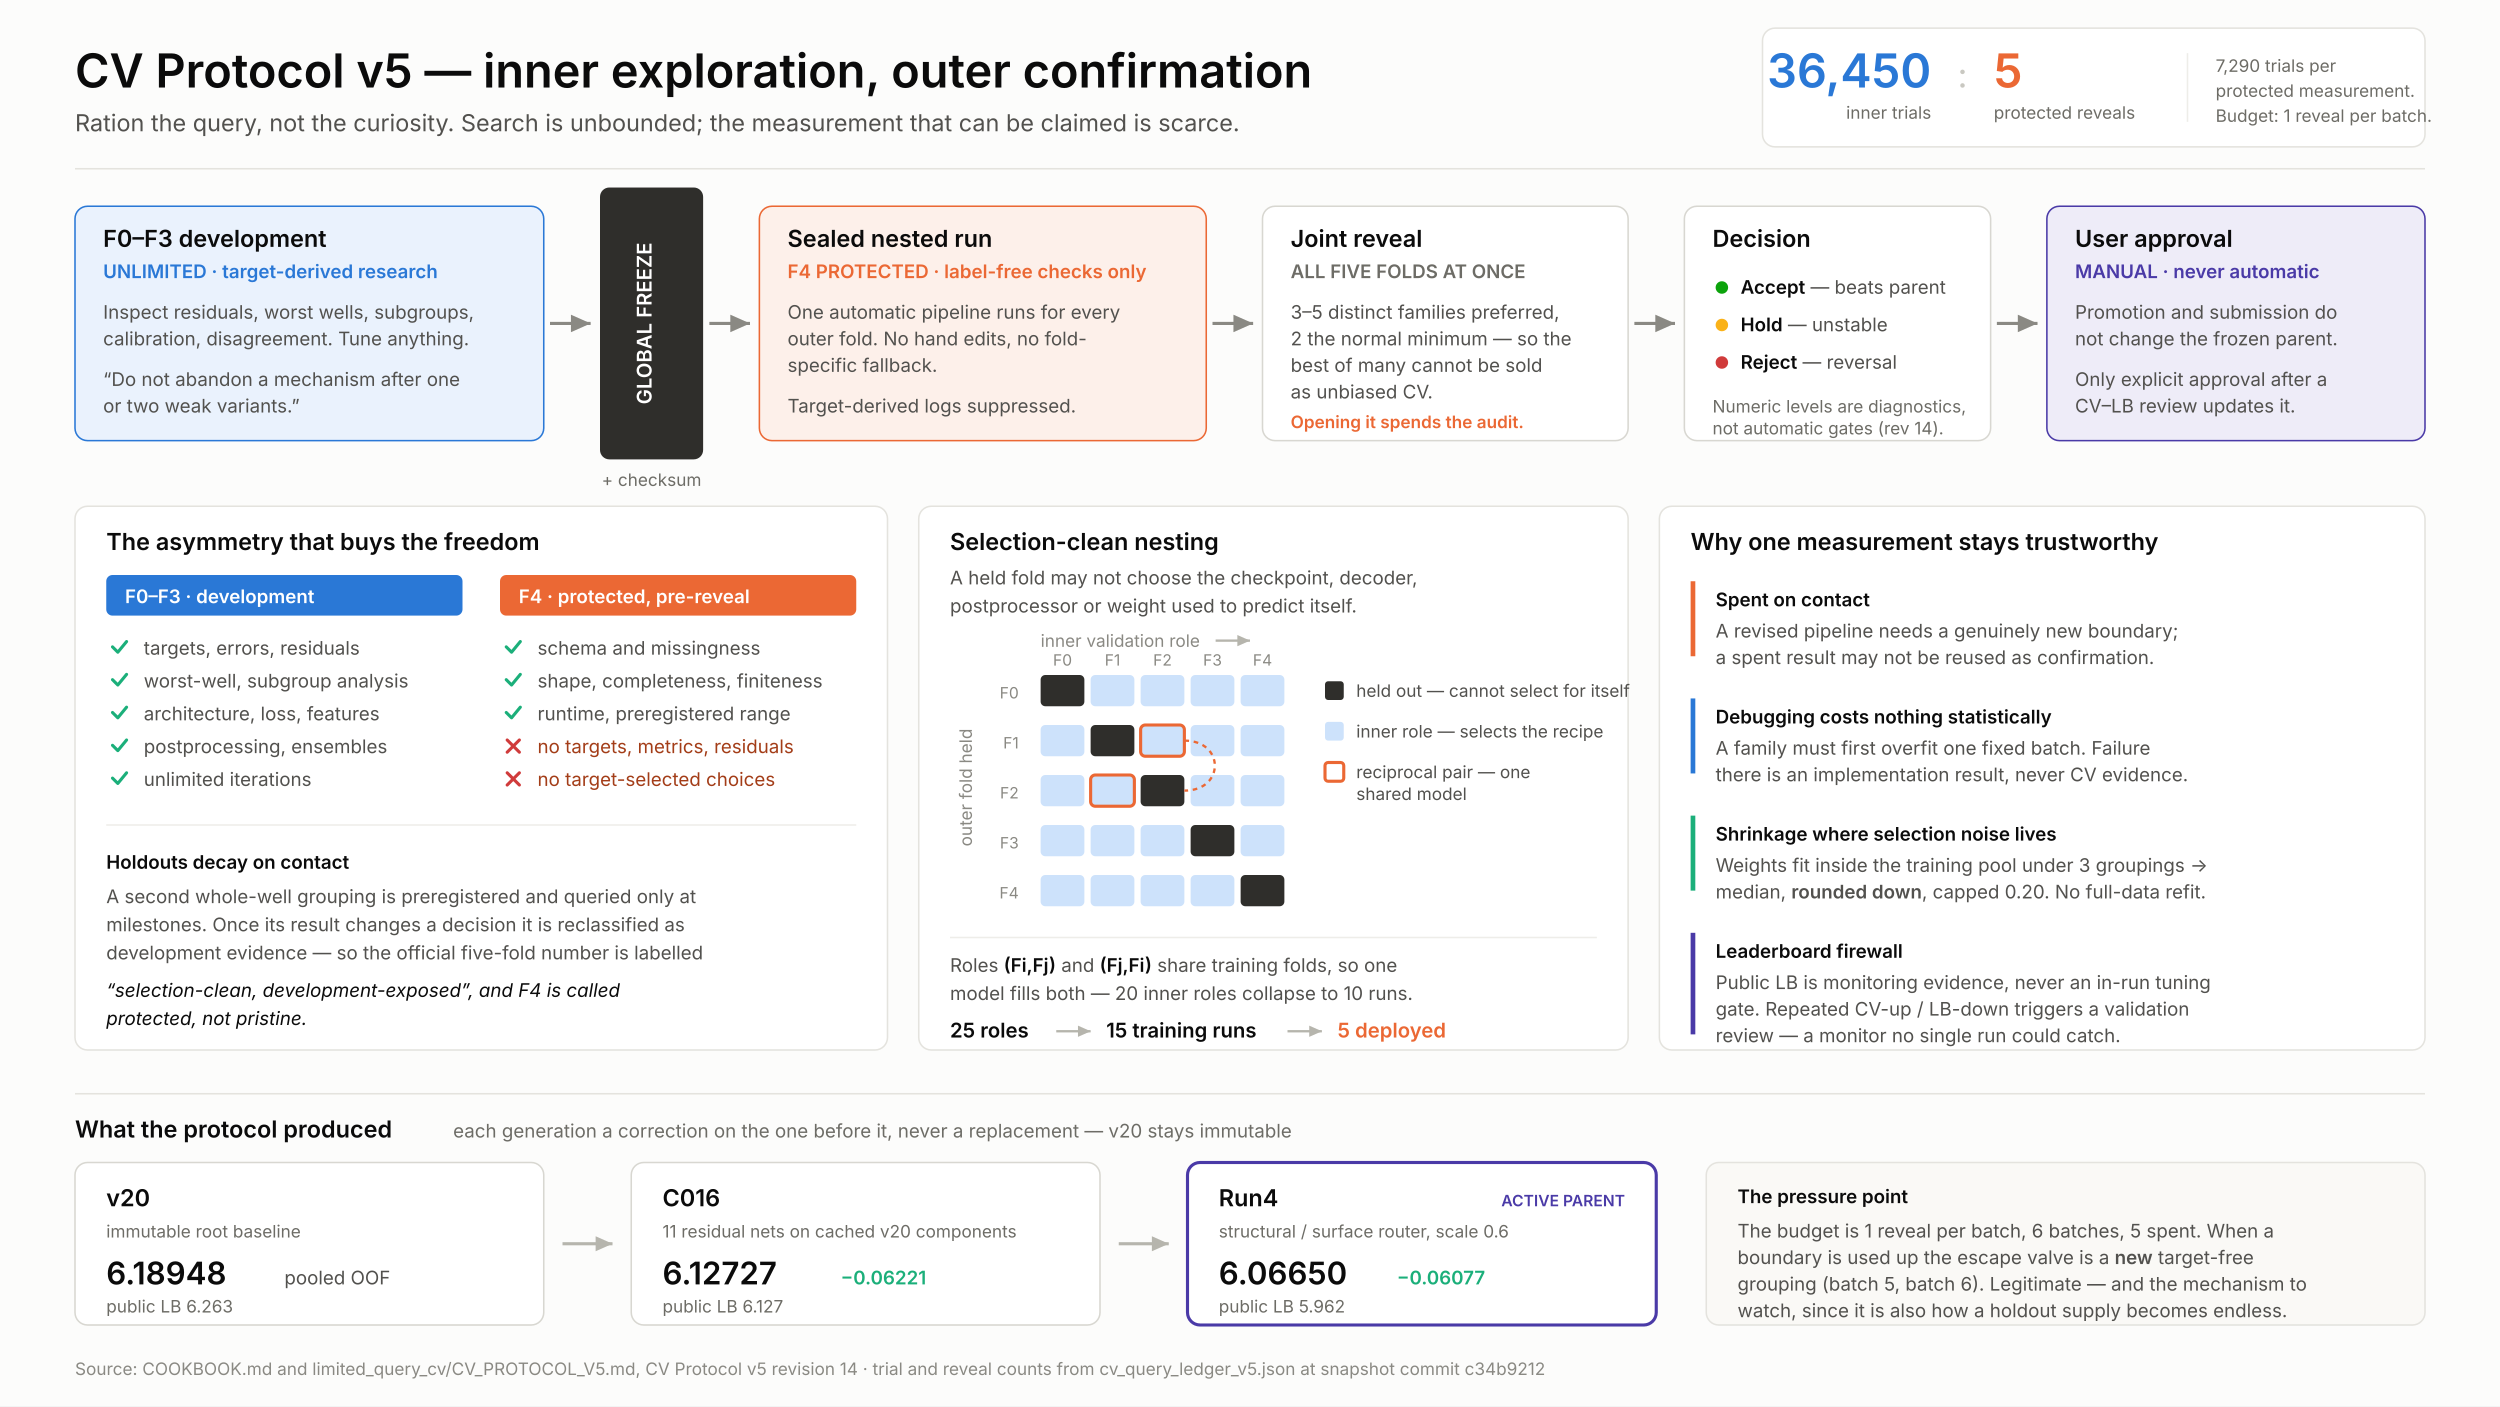
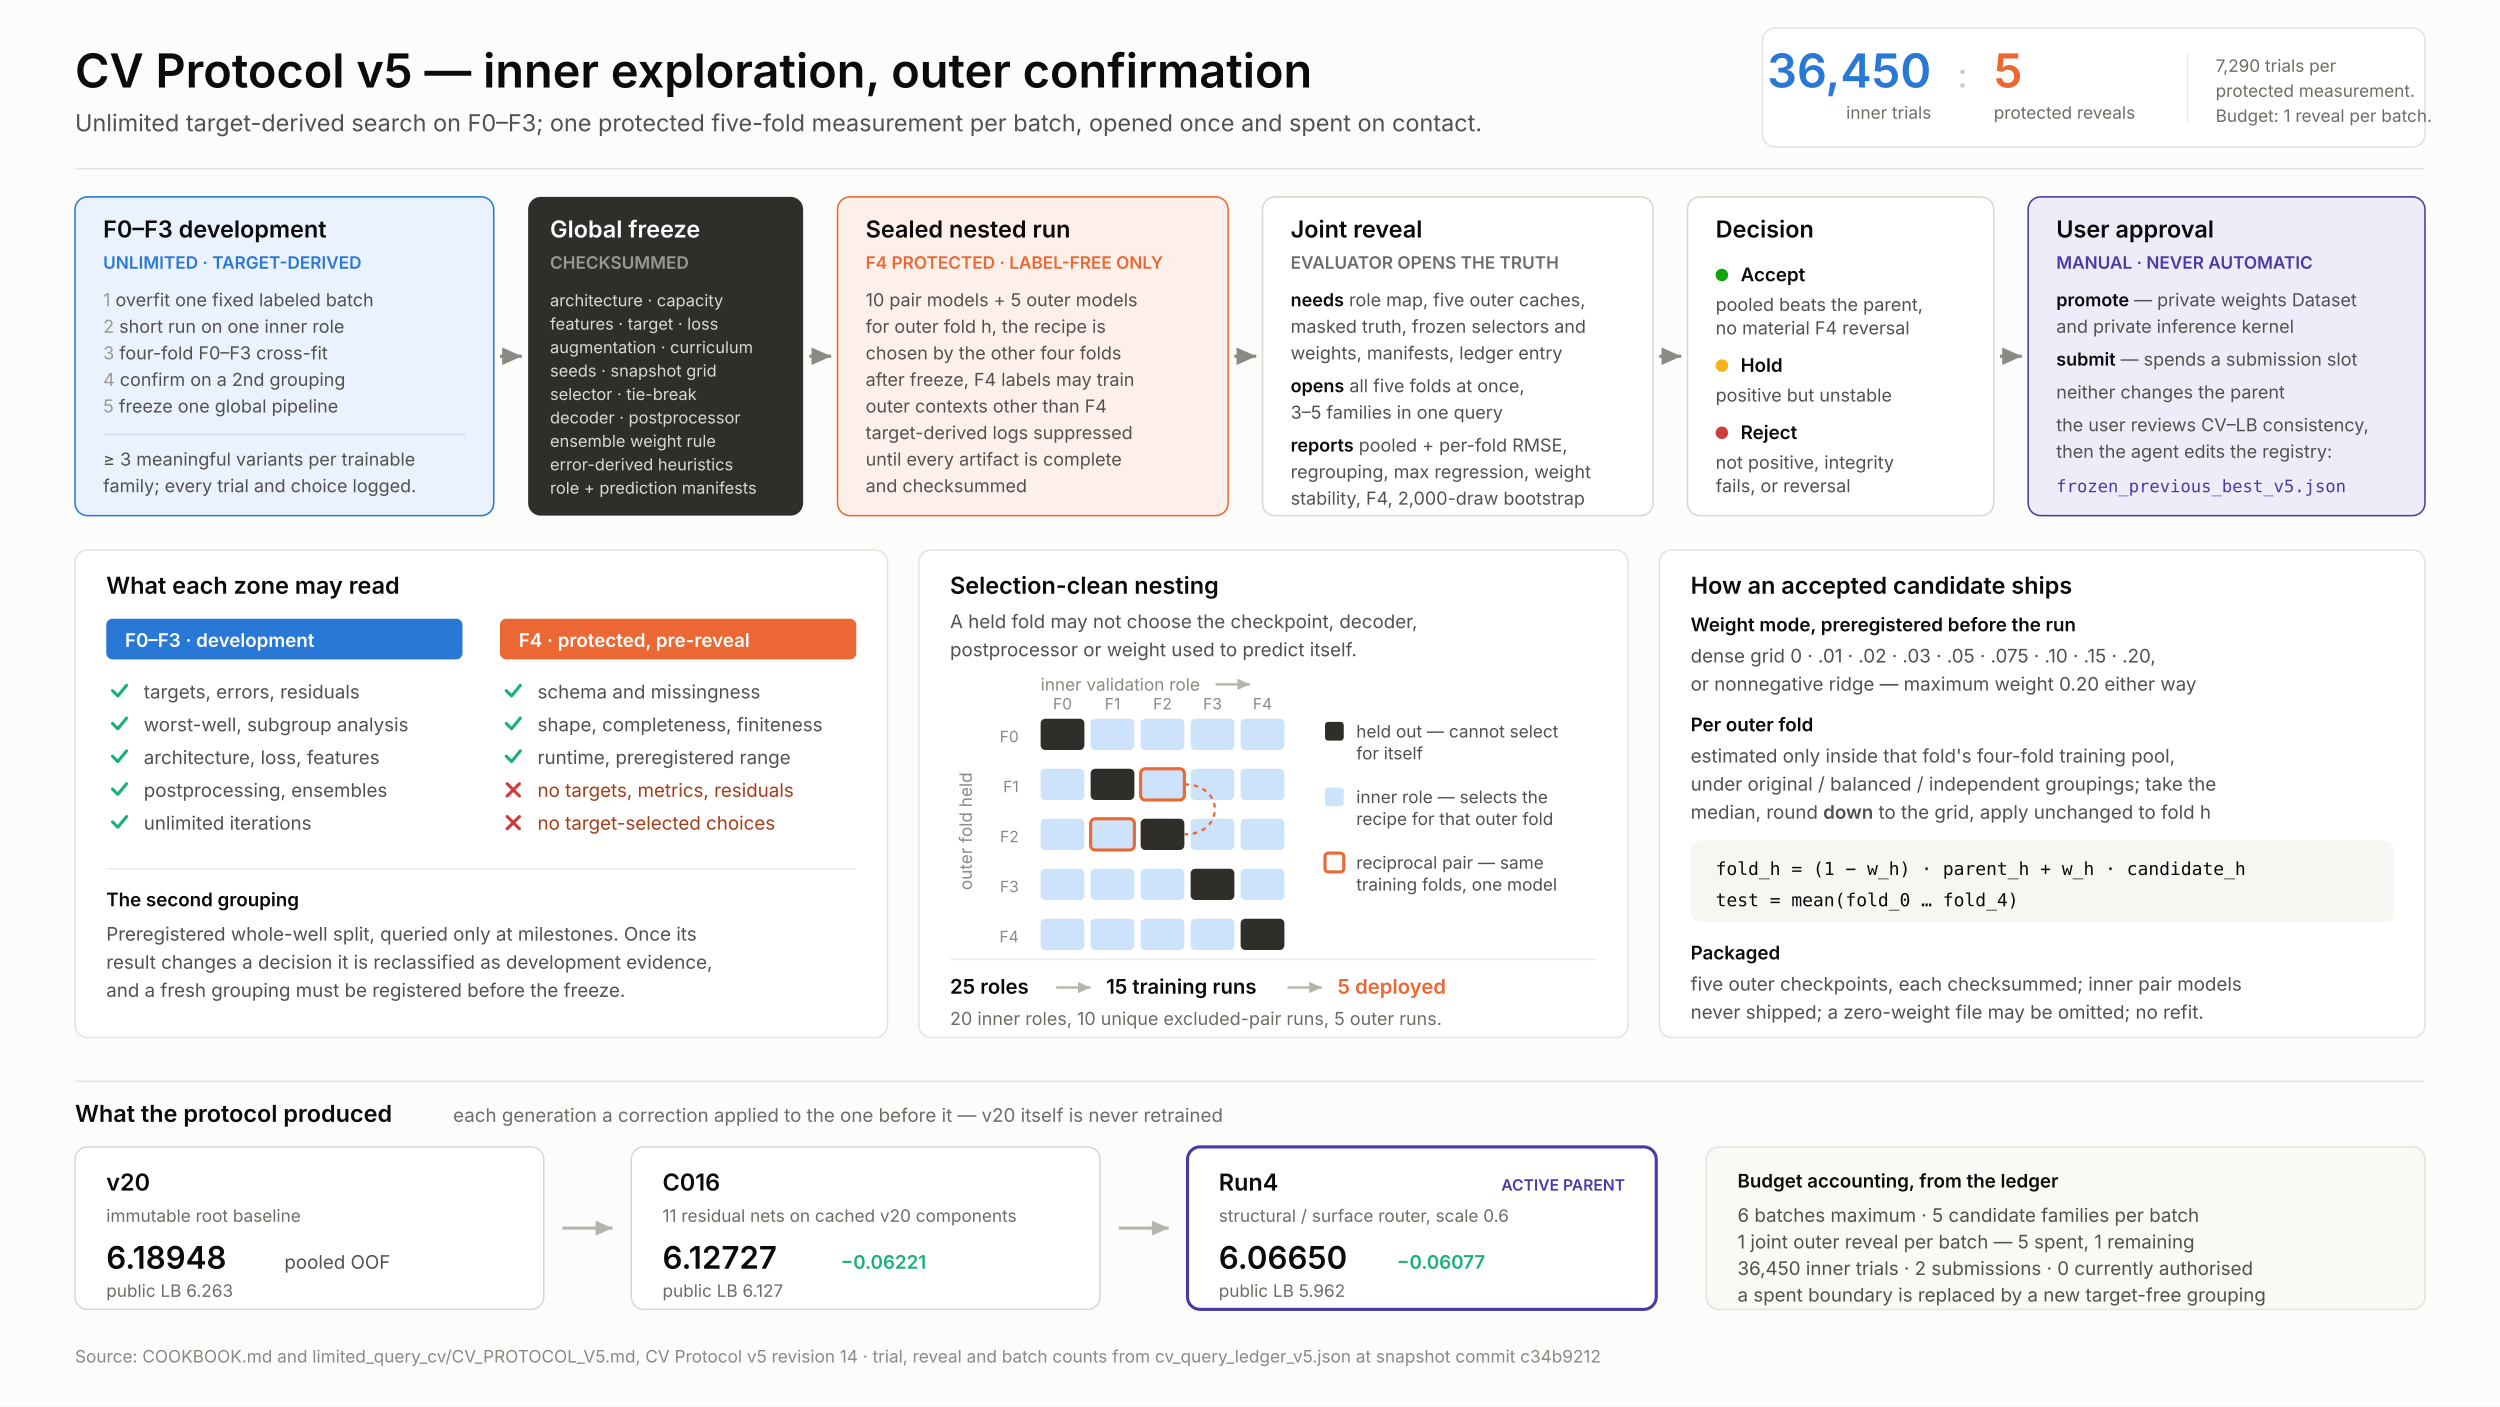
<svg xmlns="http://www.w3.org/2000/svg" viewBox="0 0 1600 900" width="1600" height="900" font-family="Inter, 'Helvetica Neue', Helvetica, Arial, sans-serif">
  <defs>
    <marker id="arrow" viewBox="0 0 10 10" refX="9" refY="5" markerWidth="7" markerHeight="7" orient="auto-start-reverse">
      <path d="M 0 1 L 9 5 L 0 9 z" fill="#8a8983" />
    </marker>
    <marker id="arrowLight" viewBox="0 0 10 10" refX="9" refY="5" markerWidth="6" markerHeight="6" orient="auto-start-reverse">
      <path d="M 0 1 L 9 5 L 0 9 z" fill="#b6b5ad" />
    </marker>
    <g id="tick">
      <path d="M 0 4 L 3.4 7.4 L 9 0.6" fill="none" stroke="#1baf7a" stroke-width="2" stroke-linecap="round" stroke-linejoin="round" />
    </g>
    <g id="cross">
      <path d="M 0.6 0.6 L 8.4 8.4 M 8.4 0.6 L 0.6 8.4" fill="none" stroke="#d03b3b" stroke-width="2" stroke-linecap="round" />
    </g>
  </defs>
  <rect width="1600" height="900" fill="#fcfcfb" />
  <text x="48" y="56" font-size="30" font-weight="600" fill="#0b0b0b">CV Protocol v5 — inner exploration, outer confirmation</text>
-   <text x="48" y="84" font-size="15" fill="#52514e">Ration the query, not the curiosity. Search is unbounded; the measurement that can be claimed is scarce.</text>
+   <text x="48" y="84" font-size="15" fill="#52514e">Unlimited target-derived search on F0–F3; one protected five-fold measurement per batch, opened once and spent on contact.</text>
  <rect x="1128" y="18" width="424" height="76" rx="8" fill="#ffffff" stroke="#e4e3de" />
  <text x="1236" y="56" font-size="30" font-weight="600" fill="#2a78d6" text-anchor="end">36,450</text>
  <text x="1236" y="76" font-size="11" fill="#6d6c66" text-anchor="end">inner trials</text>
  <text x="1256" y="56" font-size="22" fill="#c9c8c1" text-anchor="middle">:</text>
  <text x="1276" y="56" font-size="30" font-weight="600" fill="#eb6834">5</text>
  <text x="1276" y="76" font-size="11" fill="#6d6c66">protected reveals</text>
  <line x1="1400" y1="34" x2="1400" y2="78" stroke="#eeede9" />
  <text x="1418" y="46" font-size="11" fill="#6d6c66">7,290 trials per</text>
  <text x="1418" y="62" font-size="11" fill="#6d6c66">protected measurement.</text>
  <text x="1418" y="78" font-size="11" fill="#6d6c66">Budget: 1 reveal per batch.</text>
  <line x1="48" y1="108" x2="1552" y2="108" stroke="#e4e3de" />
-   <rect x="48" y="132" width="300" height="150" rx="8" fill="#eaf2fd" stroke="#2a78d6" />
-   <text x="66" y="158" font-size="15" font-weight="600" fill="#0b0b0b">F0–F3 development</text>
-   <text x="66" y="178" font-size="12" fill="#2a78d6" font-weight="600">UNLIMITED · target-derived research</text>
-   <text x="66" y="204" font-size="12" fill="#52514e">Inspect residuals, worst wells, subgroups,</text>
-   <text x="66" y="221" font-size="12" fill="#52514e">calibration, disagreement. Tune anything.</text>
-   <text x="66" y="247" font-size="12" fill="#52514e">“Do not abandon a mechanism after one</text>
-   <text x="66" y="264" font-size="12" fill="#52514e">or two weak variants.”</text>
-   <line x1="352" y1="207" x2="378" y2="207" stroke="#8a8983" stroke-width="2" marker-end="url(#arrow)" />
-   <rect x="384" y="120" width="66" height="174" rx="6" fill="#2f2e2b" />
-   <text x="417" y="207" font-size="13" font-weight="600" fill="#ffffff" text-anchor="middle" transform="rotate(-90 417 207)">GLOBAL FREEZE</text>
-   <text x="417" y="311" font-size="11" fill="#6d6c66" text-anchor="middle">+ checksum</text>
-   <line x1="454" y1="207" x2="480" y2="207" stroke="#8a8983" stroke-width="2" marker-end="url(#arrow)" />
-   <rect x="486" y="132" width="286" height="150" rx="8" fill="#fdf0ea" stroke="#eb6834" />
-   <text x="504" y="158" font-size="15" font-weight="600" fill="#0b0b0b">Sealed nested run</text>
-   <text x="504" y="178" font-size="12" fill="#eb6834" font-weight="600">F4 PROTECTED · label-free checks only</text>
-   <text x="504" y="204" font-size="12" fill="#52514e">One automatic pipeline runs for every</text>
-   <text x="504" y="221" font-size="12" fill="#52514e">outer fold. No hand edits, no fold-</text>
-   <text x="504" y="238" font-size="12" fill="#52514e">specific fallback.</text>
-   <text x="504" y="264" font-size="12" fill="#52514e">Target-derived logs suppressed.</text>
-   <line x1="776" y1="207" x2="802" y2="207" stroke="#8a8983" stroke-width="2" marker-end="url(#arrow)" />
-   <rect x="808" y="132" width="234" height="150" rx="8" fill="#ffffff" stroke="#d8d7d1" />
-   <text x="826" y="158" font-size="15" font-weight="600" fill="#0b0b0b">Joint reveal</text>
-   <text x="826" y="178" font-size="12" fill="#6d6c66" font-weight="600">ALL FIVE FOLDS AT ONCE</text>
-   <text x="826" y="204" font-size="12" fill="#52514e">3–5 distinct families preferred,</text>
-   <text x="826" y="221" font-size="12" fill="#52514e">2 the normal minimum — so the</text>
-   <text x="826" y="238" font-size="12" fill="#52514e">best of many cannot be sold</text>
-   <text x="826" y="255" font-size="12" fill="#52514e">as unbiased CV.</text>
-   <text x="826" y="274" font-size="11" fill="#eb6834" font-weight="600">Opening it spends the audit.</text>
-   <line x1="1046" y1="207" x2="1072" y2="207" stroke="#8a8983" stroke-width="2" marker-end="url(#arrow)" />
-   <rect x="1078" y="132" width="196" height="150" rx="8" fill="#ffffff" stroke="#d8d7d1" />
-   <text x="1096" y="158" font-size="15" font-weight="600" fill="#0b0b0b">Decision</text>
-   <circle cx="1102" cy="184" r="4" fill="#0ca30c" />
-   <text x="1114" y="188" font-size="12" fill="#52514e">
-     <tspan font-weight="600" fill="#0b0b0b">Accept</tspan> — beats parent</text>
-   <circle cx="1102" cy="208" r="4" fill="#fab219" />
-   <text x="1114" y="212" font-size="12" fill="#52514e">
-     <tspan font-weight="600" fill="#0b0b0b">Hold</tspan> — unstable</text>
-   <circle cx="1102" cy="232" r="4" fill="#d03b3b" />
-   <text x="1114" y="236" font-size="12" fill="#52514e">
-     <tspan font-weight="600" fill="#0b0b0b">Reject</tspan> — reversal</text>
-   <text x="1096" y="264" font-size="11" fill="#6d6c66">Numeric levels are diagnostics,</text>
-   <text x="1096" y="278" font-size="11" fill="#6d6c66">not automatic gates (rev 14).</text>
-   <line x1="1278" y1="207" x2="1304" y2="207" stroke="#8a8983" stroke-width="2" marker-end="url(#arrow)" />
-   <rect x="1310" y="132" width="242" height="150" rx="8" fill="#eeecf8" stroke="#4a3aa7" />
-   <text x="1328" y="158" font-size="15" font-weight="600" fill="#0b0b0b">User approval</text>
-   <text x="1328" y="178" font-size="12" fill="#4a3aa7" font-weight="600">MANUAL · never automatic</text>
-   <text x="1328" y="204" font-size="12" fill="#52514e">Promotion and submission do</text>
-   <text x="1328" y="221" font-size="12" fill="#52514e">not change the frozen parent.</text>
-   <text x="1328" y="247" font-size="12" fill="#52514e">Only explicit approval after a</text>
-   <text x="1328" y="264" font-size="12" fill="#52514e">CV–LB review updates it.</text>
-   <rect x="48" y="324" width="520" height="348" rx="8" fill="#ffffff" stroke="#e4e3de" />
-   <text x="68" y="352" font-size="15" font-weight="600" fill="#0b0b0b">The asymmetry that buys the freedom</text>
-   <rect x="68" y="368" width="228" height="26" rx="4" fill="#2a78d6" />
-   <text x="80" y="386" font-size="12" font-weight="600" fill="#ffffff">F0–F3 · development</text>
-   <g>
-     <use href="#tick" x="72" y="410" />
-     <text x="92" y="419" font-size="12" fill="#52514e">targets, errors, residuals</text>
-     <use href="#tick" x="72" y="431" />
-     <text x="92" y="440" font-size="12" fill="#52514e">worst-well, subgroup analysis</text>
-     <use href="#tick" x="72" y="452" />
-     <text x="92" y="461" font-size="12" fill="#52514e">architecture, loss, features</text>
-     <use href="#tick" x="72" y="473" />
-     <text x="92" y="482" font-size="12" fill="#52514e">postprocessing, ensembles</text>
-     <use href="#tick" x="72" y="494" />
-     <text x="92" y="503" font-size="12" fill="#52514e">unlimited iterations</text>
-   </g>
-   <rect x="320" y="368" width="228" height="26" rx="4" fill="#eb6834" />
-   <text x="332" y="386" font-size="12" font-weight="600" fill="#ffffff">F4 · protected, pre-reveal</text>
-   <g>
-     <use href="#tick" x="324" y="410" />
-     <text x="344" y="419" font-size="12" fill="#52514e">schema and missingness</text>
-     <use href="#tick" x="324" y="431" />
-     <text x="344" y="440" font-size="12" fill="#52514e">shape, completeness, finiteness</text>
-     <use href="#tick" x="324" y="452" />
-     <text x="344" y="461" font-size="12" fill="#52514e">runtime, preregistered range</text>
-     <use href="#cross" x="324" y="473" />
-     <text x="344" y="482" font-size="12" fill="#a33d18">no targets, metrics, residuals</text>
-     <use href="#cross" x="324" y="494" />
-     <text x="344" y="503" font-size="12" fill="#a33d18">no target-selected choices</text>
-   </g>
-   <line x1="68" y1="528" x2="548" y2="528" stroke="#eeede9" />
-   <text x="68" y="556" font-size="12" font-weight="600" fill="#0b0b0b">Holdouts decay on contact</text>
-   <text x="68" y="578" font-size="12" fill="#52514e">A second whole-well grouping is preregistered and queried only at</text>
-   <text x="68" y="596" font-size="12" fill="#52514e">milestones. Once its result changes a decision it is reclassified as</text>
-   <text x="68" y="614" font-size="12" fill="#52514e">development evidence — so the official five-fold number is labelled</text>
-   <text x="68" y="638" font-size="12" font-style="italic" fill="#0b0b0b">“selection-clean, development-exposed”, and F4 is called</text>
-   <text x="68" y="656" font-size="12" font-style="italic" fill="#0b0b0b">protected, not pristine.</text>
-   <rect x="588" y="324" width="454" height="348" rx="8" fill="#ffffff" stroke="#e4e3de" />
-   <text x="608" y="352" font-size="15" font-weight="600" fill="#0b0b0b">Selection-clean nesting</text>
-   <text x="608" y="374" font-size="12" fill="#52514e">A held fold may not choose the checkpoint, decoder,</text>
-   <text x="608" y="392" font-size="12" fill="#52514e">postprocessor or weight used to predict itself.</text>
-   <text x="666" y="414" font-size="11" fill="#8a8983">inner validation role</text>
-   <line x1="778" y1="410" x2="800" y2="410" stroke="#b6b5ad" stroke-width="1.5" marker-end="url(#arrowLight)" />
-   <text x="622" y="504" font-size="11" fill="#8a8983" text-anchor="middle" transform="rotate(-90 622 504)">outer fold held</text>
-   <g transform="translate(660,430)">
+   <rect x="48" y="126" width="268" height="204" rx="8" fill="#eaf2fd" stroke="#2a78d6" />
+   <text x="66" y="152" font-size="15" font-weight="600" fill="#0b0b0b">F0–F3 development</text>
+   <text x="66" y="172" font-size="11" font-weight="600" fill="#2a78d6">UNLIMITED · TARGET-DERIVED</text>
+   <g font-size="11.5" fill="#52514e">
+     <text x="66" y="196">
+       <tspan fill="#9a9993">1</tspan>  overfit one fixed labeled batch</text>
+     <text x="66" y="213">
+       <tspan fill="#9a9993">2</tspan>  short run on one inner role</text>
+     <text x="66" y="230">
+       <tspan fill="#9a9993">3</tspan>  four-fold F0–F3 cross-fit</text>
+     <text x="66" y="247">
+       <tspan fill="#9a9993">4</tspan>  confirm on a 2nd grouping</text>
+     <text x="66" y="264">
+       <tspan fill="#9a9993">5</tspan>  freeze one global pipeline</text>
+   </g>
+   <line x1="66" y1="278" x2="298" y2="278" stroke="#c9dcf5" />
+   <text x="66" y="298" font-size="11.5" fill="#52514e">≥ 3 meaningful variants per trainable</text>
+   <text x="66" y="315" font-size="11.5" fill="#52514e">family; every trial and choice logged.</text>
+   <line x1="320" y1="228" x2="334" y2="228" stroke="#8a8983" stroke-width="2" marker-end="url(#arrow)" />
+   <rect x="338" y="126" width="176" height="204" rx="8" fill="#2f2e2b" />
+   <text x="352" y="152" font-size="15" font-weight="600" fill="#ffffff">Global freeze</text>
+   <text x="352" y="172" font-size="11" font-weight="600" fill="#9a9993">CHECKSUMMED</text>
+   <g font-size="10.5" fill="#d9d8d2">
+     <text x="352" y="196">architecture · capacity</text>
+     <text x="352" y="211">features · target · loss</text>
+     <text x="352" y="226">augmentation · curriculum</text>
+     <text x="352" y="241">seeds · snapshot grid</text>
+     <text x="352" y="256">selector · tie-break</text>
+     <text x="352" y="271">decoder · postprocessor</text>
+     <text x="352" y="286">ensemble weight rule</text>
+     <text x="352" y="301">error-derived heuristics</text>
+     <text x="352" y="316">role + prediction manifests</text>
+   </g>
+   <line x1="518" y1="228" x2="532" y2="228" stroke="#8a8983" stroke-width="2" marker-end="url(#arrow)" />
+   <rect x="536" y="126" width="250" height="204" rx="8" fill="#fdf0ea" stroke="#eb6834" />
+   <text x="554" y="152" font-size="15" font-weight="600" fill="#0b0b0b">Sealed nested run</text>
+   <text x="554" y="172" font-size="11" font-weight="600" fill="#eb6834">F4 PROTECTED · LABEL-FREE ONLY</text>
+   <g font-size="11.5" fill="#52514e">
+     <text x="554" y="196">10 pair models + 5 outer models</text>
+     <text x="554" y="213">for outer fold h, the recipe is</text>
+     <text x="554" y="230">chosen by the other four folds</text>
+     <text x="554" y="247">after freeze, F4 labels may train</text>
+     <text x="554" y="264">outer contexts other than F4</text>
+     <text x="554" y="281">target-derived logs suppressed</text>
+     <text x="554" y="298">until every artifact is complete</text>
+     <text x="554" y="315">and checksummed</text>
+   </g>
+   <line x1="790" y1="228" x2="804" y2="228" stroke="#8a8983" stroke-width="2" marker-end="url(#arrow)" />
+   <rect x="808" y="126" width="250" height="204" rx="8" fill="#ffffff" stroke="#d8d7d1" />
+   <text x="826" y="152" font-size="15" font-weight="600" fill="#0b0b0b">Joint reveal</text>
+   <text x="826" y="172" font-size="11" font-weight="600" fill="#6d6c66">EVALUATOR OPENS THE TRUTH</text>
+   <g font-size="11.5" fill="#52514e">
+     <text x="826" y="196">
+       <tspan font-weight="600" fill="#0b0b0b">needs</tspan> role map, five outer caches,</text>
+     <text x="826" y="213">masked truth, frozen selectors and</text>
+     <text x="826" y="230">weights, manifests, ledger entry</text>
+     <text x="826" y="251">
+       <tspan font-weight="600" fill="#0b0b0b">opens</tspan> all five folds at once,</text>
+     <text x="826" y="268">3–5 families in one query</text>
+     <text x="826" y="289">
+       <tspan font-weight="600" fill="#0b0b0b">reports</tspan> pooled + per-fold RMSE,</text>
+     <text x="826" y="306">regrouping, max regression, weight</text>
+     <text x="826" y="323">stability, F4, 2,000-draw bootstrap</text>
+   </g>
+   <line x1="1062" y1="228" x2="1076" y2="228" stroke="#8a8983" stroke-width="2" marker-end="url(#arrow)" />
+   <rect x="1080" y="126" width="196" height="204" rx="8" fill="#ffffff" stroke="#d8d7d1" />
+   <text x="1098" y="152" font-size="15" font-weight="600" fill="#0b0b0b">Decision</text>
+   <circle cx="1102" cy="176" r="4" fill="#0ca30c" />
+   <text x="1114" y="180" font-size="12" font-weight="600" fill="#0b0b0b">Accept</text>
+   <text x="1098" y="199" font-size="11.5" fill="#52514e">pooled beats the parent,</text>
+   <text x="1098" y="214" font-size="11.5" fill="#52514e">no material F4 reversal</text>
+   <circle cx="1102" cy="234" r="4" fill="#fab219" />
+   <text x="1114" y="238" font-size="12" font-weight="600" fill="#0b0b0b">Hold</text>
+   <text x="1098" y="257" font-size="11.5" fill="#52514e">positive but unstable</text>
+   <circle cx="1102" cy="277" r="4" fill="#d03b3b" />
+   <text x="1114" y="281" font-size="12" font-weight="600" fill="#0b0b0b">Reject</text>
+   <text x="1098" y="300" font-size="11.5" fill="#52514e">not positive, integrity</text>
+   <text x="1098" y="315" font-size="11.5" fill="#52514e">fails, or reversal</text>
+   <line x1="1280" y1="228" x2="1294" y2="228" stroke="#8a8983" stroke-width="2" marker-end="url(#arrow)" />
+   <rect x="1298" y="126" width="254" height="204" rx="8" fill="#eeecf8" stroke="#4a3aa7" />
+   <text x="1316" y="152" font-size="15" font-weight="600" fill="#0b0b0b">User approval</text>
+   <text x="1316" y="172" font-size="11" font-weight="600" fill="#4a3aa7">MANUAL · NEVER AUTOMATIC</text>
+   <g font-size="11.5" fill="#52514e">
+     <text x="1316" y="196">
+       <tspan font-weight="600" fill="#0b0b0b">promote</tspan> — private weights Dataset</text>
+     <text x="1316" y="213">and private inference kernel</text>
+     <text x="1316" y="234">
+       <tspan font-weight="600" fill="#0b0b0b">submit</tspan> — spends a submission slot</text>
+     <text x="1316" y="255">neither changes the parent</text>
+     <text x="1316" y="276">the user reviews CV–LB consistency,</text>
+     <text x="1316" y="293">then the agent edits the registry:</text>
+   </g>
+   <text x="1316" y="315" font-size="11" font-family="ui-monospace, 'SF Mono', Menlo, Consolas, monospace" fill="#4a3aa7">frozen_previous_best_v5.json</text>
+   <rect x="48" y="352" width="520" height="312" rx="8" fill="#ffffff" stroke="#e4e3de" />
+   <text x="68" y="380" font-size="15" font-weight="600" fill="#0b0b0b">What each zone may read</text>
+   <rect x="68" y="396" width="228" height="26" rx="4" fill="#2a78d6" />
+   <text x="80" y="414" font-size="12" font-weight="600" fill="#ffffff">F0–F3 · development</text>
+   <use href="#tick" x="72" y="438" />
+   <text x="92" y="447" font-size="12" fill="#52514e">targets, errors, residuals</text>
+   <use href="#tick" x="72" y="459" />
+   <text x="92" y="468" font-size="12" fill="#52514e">worst-well, subgroup analysis</text>
+   <use href="#tick" x="72" y="480" />
+   <text x="92" y="489" font-size="12" fill="#52514e">architecture, loss, features</text>
+   <use href="#tick" x="72" y="501" />
+   <text x="92" y="510" font-size="12" fill="#52514e">postprocessing, ensembles</text>
+   <use href="#tick" x="72" y="522" />
+   <text x="92" y="531" font-size="12" fill="#52514e">unlimited iterations</text>
+   <rect x="320" y="396" width="228" height="26" rx="4" fill="#eb6834" />
+   <text x="332" y="414" font-size="12" font-weight="600" fill="#ffffff">F4 · protected, pre-reveal</text>
+   <use href="#tick" x="324" y="438" />
+   <text x="344" y="447" font-size="12" fill="#52514e">schema and missingness</text>
+   <use href="#tick" x="324" y="459" />
+   <text x="344" y="468" font-size="12" fill="#52514e">shape, completeness, finiteness</text>
+   <use href="#tick" x="324" y="480" />
+   <text x="344" y="489" font-size="12" fill="#52514e">runtime, preregistered range</text>
+   <use href="#cross" x="324" y="501" />
+   <text x="344" y="510" font-size="12" fill="#a33d18">no targets, metrics, residuals</text>
+   <use href="#cross" x="324" y="522" />
+   <text x="344" y="531" font-size="12" fill="#a33d18">no target-selected choices</text>
+   <line x1="68" y1="556" x2="548" y2="556" stroke="#eeede9" />
+   <text x="68" y="580" font-size="12" font-weight="600" fill="#0b0b0b">The second grouping</text>
+   <text x="68" y="602" font-size="12" fill="#52514e">Preregistered whole-well split, queried only at milestones. Once its</text>
+   <text x="68" y="620" font-size="12" fill="#52514e">result changes a decision it is reclassified as development evidence,</text>
+   <text x="68" y="638" font-size="12" fill="#52514e">and a fresh grouping must be registered before the freeze.</text>
+   <rect x="588" y="352" width="454" height="312" rx="8" fill="#ffffff" stroke="#e4e3de" />
+   <text x="608" y="380" font-size="15" font-weight="600" fill="#0b0b0b">Selection-clean nesting</text>
+   <text x="608" y="402" font-size="12" fill="#52514e">A held fold may not choose the checkpoint, decoder,</text>
+   <text x="608" y="420" font-size="12" fill="#52514e">postprocessor or weight used to predict itself.</text>
+   <text x="666" y="442" font-size="11" fill="#8a8983">inner validation role</text>
+   <line x1="778" y1="438" x2="800" y2="438" stroke="#b6b5ad" stroke-width="1.5" marker-end="url(#arrowLight)" />
+   <text x="622" y="532" font-size="11" fill="#8a8983" text-anchor="middle" transform="rotate(-90 622 532)">outer fold held</text>
+   <g transform="translate(660,458)">
    <g font-size="10" fill="#8a8983" text-anchor="middle">
      <text x="20" y="-4">F0</text>
      <text x="52" y="-4">F1</text>
      <text x="84" y="-4">F2</text>
      <text x="116" y="-4">F3</text>
      <text x="148" y="-4">F4</text>
    </g>
    <g font-size="10" fill="#8a8983" text-anchor="end">
      <text x="-8" y="17">F0</text>
      <text x="-8" y="49">F1</text>
      <text x="-8" y="81">F2</text>
      <text x="-8" y="113">F3</text>
      <text x="-8" y="145">F4</text>
    </g>
    <rect x="6" y="2" width="28" height="20" rx="3" fill="#2f2e2b" />
    <rect x="38" y="2" width="28" height="20" rx="3" fill="#cde2fb" />
    <rect x="70" y="2" width="28" height="20" rx="3" fill="#cde2fb" />
    <rect x="102" y="2" width="28" height="20" rx="3" fill="#cde2fb" />
    <rect x="134" y="2" width="28" height="20" rx="3" fill="#cde2fb" />
    <rect x="6" y="34" width="28" height="20" rx="3" fill="#cde2fb" />
    <rect x="38" y="34" width="28" height="20" rx="3" fill="#2f2e2b" />
    <rect x="70" y="34" width="28" height="20" rx="3" fill="#cde2fb" />
    <rect x="102" y="34" width="28" height="20" rx="3" fill="#cde2fb" />
    <rect x="134" y="34" width="28" height="20" rx="3" fill="#cde2fb" />
    <rect x="6" y="66" width="28" height="20" rx="3" fill="#cde2fb" />
    <rect x="38" y="66" width="28" height="20" rx="3" fill="#cde2fb" />
    <rect x="70" y="66" width="28" height="20" rx="3" fill="#2f2e2b" />
    <rect x="102" y="66" width="28" height="20" rx="3" fill="#cde2fb" />
    <rect x="134" y="66" width="28" height="20" rx="3" fill="#cde2fb" />
    <rect x="6" y="98" width="28" height="20" rx="3" fill="#cde2fb" />
    <rect x="38" y="98" width="28" height="20" rx="3" fill="#cde2fb" />
    <rect x="70" y="98" width="28" height="20" rx="3" fill="#cde2fb" />
    <rect x="102" y="98" width="28" height="20" rx="3" fill="#2f2e2b" />
    <rect x="134" y="98" width="28" height="20" rx="3" fill="#cde2fb" />
    <rect x="6" y="130" width="28" height="20" rx="3" fill="#cde2fb" />
    <rect x="38" y="130" width="28" height="20" rx="3" fill="#cde2fb" />
    <rect x="70" y="130" width="28" height="20" rx="3" fill="#cde2fb" />
    <rect x="102" y="130" width="28" height="20" rx="3" fill="#cde2fb" />
    <rect x="134" y="130" width="28" height="20" rx="3" fill="#2f2e2b" />
    <rect x="70" y="34" width="28" height="20" rx="3" fill="none" stroke="#eb6834" stroke-width="2" />
    <rect x="38" y="66" width="28" height="20" rx="3" fill="none" stroke="#eb6834" stroke-width="2" />
    <path d="M 98 44 C 124 44 124 76 98 76" fill="none" stroke="#eb6834" stroke-width="1.5" stroke-dasharray="3 3" />
  </g>
  <g font-size="11">
-     <rect x="848" y="436" width="12" height="12" rx="2" fill="#2f2e2b" />
-     <text x="868" y="446" fill="#52514e">held out — cannot select for itself</text>
-     <rect x="848" y="462" width="12" height="12" rx="2" fill="#cde2fb" />
-     <text x="868" y="472" fill="#52514e">inner role — selects the recipe</text>
-     <rect x="848" y="488" width="12" height="12" rx="2" fill="none" stroke="#eb6834" stroke-width="2" />
-     <text x="868" y="498" fill="#52514e">reciprocal pair — one</text>
-     <text x="868" y="512" fill="#52514e">shared model</text>
-   </g>
-   <line x1="608" y1="600" x2="1022" y2="600" stroke="#eeede9" />
-   <text x="608" y="622" font-size="12" fill="#52514e">Roles <tspan font-weight="600" fill="#0b0b0b">(Fi,Fj)</tspan> and <tspan font-weight="600" fill="#0b0b0b">(Fj,Fi)</tspan> share training folds, so one</text>
-   <text x="608" y="640" font-size="12" fill="#52514e">model fills both — 20 inner roles collapse to 10 runs.</text>
+     <rect x="848" y="462" width="12" height="12" rx="2" fill="#2f2e2b" />
+     <text x="868" y="472" fill="#52514e">held out — cannot select</text>
+     <text x="868" y="486" fill="#52514e">for itself</text>
+     <rect x="848" y="504" width="12" height="12" rx="2" fill="#cde2fb" />
+     <text x="868" y="514" fill="#52514e">inner role — selects the</text>
+     <text x="868" y="528" fill="#52514e">recipe for that outer fold</text>
+     <rect x="848" y="546" width="12" height="12" rx="2" fill="none" stroke="#eb6834" stroke-width="2" />
+     <text x="868" y="556" fill="#52514e">reciprocal pair — same</text>
+     <text x="868" y="570" fill="#52514e">training folds, one model</text>
+   </g>
+   <line x1="608" y1="614" x2="1022" y2="614" stroke="#eeede9" />
  <g font-size="13">
-     <text x="608" y="664" font-weight="600" fill="#0b0b0b">25 roles</text>
-     <line x1="676" y1="660" x2="698" y2="660" stroke="#b6b5ad" stroke-width="1.5" marker-end="url(#arrowLight)" />
-     <text x="708" y="664" font-weight="600" fill="#0b0b0b">15 training runs</text>
-     <line x1="824" y1="660" x2="846" y2="660" stroke="#b6b5ad" stroke-width="1.5" marker-end="url(#arrowLight)" />
-     <text x="856" y="664" font-weight="600" fill="#eb6834">5 deployed</text>
-   </g>
-   <rect x="1062" y="324" width="490" height="348" rx="8" fill="#ffffff" stroke="#e4e3de" />
-   <text x="1082" y="352" font-size="15" font-weight="600" fill="#0b0b0b">Why one measurement stays trustworthy</text>
-   <rect x="1082" y="372" width="3" height="48" fill="#eb6834" />
-   <text x="1098" y="388" font-size="12" font-weight="600" fill="#0b0b0b">Spent on contact</text>
-   <text x="1098" y="408" font-size="12" fill="#52514e">A revised pipeline needs a genuinely new boundary;</text>
-   <text x="1098" y="425" font-size="12" fill="#52514e">a spent result may not be reused as confirmation.</text>
-   <rect x="1082" y="447" width="3" height="48" fill="#2a78d6" />
-   <text x="1098" y="463" font-size="12" font-weight="600" fill="#0b0b0b">Debugging costs nothing statistically</text>
-   <text x="1098" y="483" font-size="12" fill="#52514e">A family must first overfit one fixed batch. Failure</text>
-   <text x="1098" y="500" font-size="12" fill="#52514e">there is an implementation result, never CV evidence.</text>
-   <rect x="1082" y="522" width="3" height="48" fill="#1baf7a" />
-   <text x="1098" y="538" font-size="12" font-weight="600" fill="#0b0b0b">Shrinkage where selection noise lives</text>
-   <text x="1098" y="558" font-size="12" fill="#52514e">Weights fit inside the training pool under 3 groupings →</text>
-   <text x="1098" y="575" font-size="12" fill="#52514e">median, <tspan font-weight="600">rounded down</tspan>, capped 0.20. No full-data refit.</text>
-   <rect x="1082" y="597" width="3" height="65" fill="#4a3aa7" />
-   <text x="1098" y="613" font-size="12" font-weight="600" fill="#0b0b0b">Leaderboard firewall</text>
-   <text x="1098" y="633" font-size="12" fill="#52514e">Public LB is monitoring evidence, never an in-run tuning</text>
-   <text x="1098" y="650" font-size="12" fill="#52514e">gate. Repeated CV-up / LB-down triggers a validation</text>
-   <text x="1098" y="667" font-size="12" fill="#52514e">review — a monitor no single run could catch.</text>
-   <line x1="48" y1="700" x2="1552" y2="700" stroke="#e4e3de" />
-   <text x="48" y="728" font-size="15" font-weight="600" fill="#0b0b0b">What the protocol produced</text>
-   <text x="290" y="728" font-size="12" fill="#6d6c66">each generation a correction on the one before it, never a replacement — v20 stays immutable</text>
-   <rect x="48" y="744" width="300" height="104" rx="8" fill="#ffffff" stroke="#d8d7d1" />
-   <text x="68" y="772" font-size="15" font-weight="600" fill="#0b0b0b">v20</text>
-   <text x="68" y="792" font-size="11" fill="#6d6c66">immutable root baseline</text>
-   <text x="68" y="822" font-size="20" font-weight="600" fill="#0b0b0b">6.18948</text>
-   <text x="182" y="822" font-size="12" fill="#52514e">pooled OOF</text>
-   <text x="68" y="840" font-size="11" fill="#6d6c66">public LB 6.263</text>
-   <line x1="360" y1="796" x2="392" y2="796" stroke="#b6b5ad" stroke-width="2" marker-end="url(#arrowLight)" />
-   <rect x="404" y="744" width="300" height="104" rx="8" fill="#ffffff" stroke="#d8d7d1" />
-   <text x="424" y="772" font-size="15" font-weight="600" fill="#0b0b0b">C016</text>
-   <text x="424" y="792" font-size="11" fill="#6d6c66">11 residual nets on cached v20 components</text>
-   <text x="424" y="822" font-size="20" font-weight="600" fill="#0b0b0b">6.12727</text>
-   <text x="538" y="822" font-size="12" font-weight="600" fill="#1baf7a">−0.06221</text>
-   <text x="424" y="840" font-size="11" fill="#6d6c66">public LB 6.127</text>
-   <line x1="716" y1="796" x2="748" y2="796" stroke="#b6b5ad" stroke-width="2" marker-end="url(#arrowLight)" />
-   <rect x="760" y="744" width="300" height="104" rx="8" fill="#ffffff" stroke="#4a3aa7" stroke-width="2" />
-   <text x="780" y="772" font-size="15" font-weight="600" fill="#0b0b0b">Run4</text>
-   <text x="1040" y="772" font-size="10" font-weight="600" fill="#4a3aa7" text-anchor="end">ACTIVE PARENT</text>
-   <text x="780" y="792" font-size="11" fill="#6d6c66">structural / surface router, scale 0.6</text>
-   <text x="780" y="822" font-size="20" font-weight="600" fill="#0b0b0b">6.06650</text>
-   <text x="894" y="822" font-size="12" font-weight="600" fill="#1baf7a">−0.06077</text>
-   <text x="780" y="840" font-size="11" fill="#6d6c66">public LB 5.962</text>
-   <rect x="1092" y="744" width="460" height="104" rx="8" fill="#faf9f6" stroke="#e4e3de" />
-   <text x="1112" y="770" font-size="12" font-weight="600" fill="#0b0b0b">The pressure point</text>
-   <text x="1112" y="792" font-size="12" fill="#52514e">The budget is 1 reveal per batch, 6 batches, 5 spent. When a</text>
-   <text x="1112" y="809" font-size="12" fill="#52514e">boundary is used up the escape valve is a <tspan font-weight="600">new</tspan> target-free</text>
-   <text x="1112" y="826" font-size="12" fill="#52514e">grouping (batch 5, batch 6). Legitimate — and the mechanism to</text>
-   <text x="1112" y="843" font-size="12" fill="#52514e">watch, since it is also how a holdout supply becomes endless.</text>
-   <text x="48" y="880" font-size="11" fill="#8a8983">Source: COOKBOOK.md and limited_query_cv/CV_PROTOCOL_V5.md, CV Protocol v5 revision 14 · trial and reveal counts from cv_query_ledger_v5.json at snapshot commit c34b9212</text>
+     <text x="608" y="636" font-weight="600" fill="#0b0b0b">25 roles</text>
+     <line x1="676" y1="632" x2="698" y2="632" stroke="#b6b5ad" stroke-width="1.5" marker-end="url(#arrowLight)" />
+     <text x="708" y="636" font-weight="600" fill="#0b0b0b">15 training runs</text>
+     <line x1="824" y1="632" x2="846" y2="632" stroke="#b6b5ad" stroke-width="1.5" marker-end="url(#arrowLight)" />
+     <text x="856" y="636" font-weight="600" fill="#eb6834">5 deployed</text>
+   </g>
+   <text x="608" y="656" font-size="11.5" fill="#6d6c66">20 inner roles, 10 unique excluded-pair runs, 5 outer runs.</text>
+   <rect x="1062" y="352" width="490" height="312" rx="8" fill="#ffffff" stroke="#e4e3de" />
+   <text x="1082" y="380" font-size="15" font-weight="600" fill="#0b0b0b">How an accepted candidate ships</text>
+   <text x="1082" y="404" font-size="12" font-weight="600" fill="#0b0b0b">Weight mode, preregistered before the run</text>
+   <text x="1082" y="424" font-size="12" fill="#52514e">dense grid 0 · .01 · .02 · .03 · .05 · .075 · .10 · .15 · .20,</text>
+   <text x="1082" y="442" font-size="12" fill="#52514e">or nonnegative ridge — maximum weight 0.20 either way</text>
+   <text x="1082" y="468" font-size="12" font-weight="600" fill="#0b0b0b">Per outer fold</text>
+   <text x="1082" y="488" font-size="12" fill="#52514e">estimated only inside that fold's four-fold training pool,</text>
+   <text x="1082" y="506" font-size="12" fill="#52514e">under original / balanced / independent groupings; take the</text>
+   <text x="1082" y="524" font-size="12" fill="#52514e">median, round <tspan font-weight="600">down</tspan> to the grid, apply unchanged to fold h</text>
+   <rect x="1082" y="538" width="450" height="52" rx="6" fill="#f6f6f3" />
+   <text x="1098" y="560" font-size="11.5" font-family="ui-monospace, 'SF Mono', Menlo, Consolas, monospace" fill="#0b0b0b">fold_h = (1 − w_h) · parent_h + w_h · candidate_h</text>
+   <text x="1098" y="580" font-size="11.5" font-family="ui-monospace, 'SF Mono', Menlo, Consolas, monospace" fill="#0b0b0b">test   = mean(fold_0 … fold_4)</text>
+   <text x="1082" y="614" font-size="12" font-weight="600" fill="#0b0b0b">Packaged</text>
+   <text x="1082" y="634" font-size="12" fill="#52514e">five outer checkpoints, each checksummed; inner pair models</text>
+   <text x="1082" y="652" font-size="12" fill="#52514e">never shipped; a zero-weight file may be omitted; no refit.</text>
+   <line x1="48" y1="692" x2="1552" y2="692" stroke="#e4e3de" />
+   <text x="48" y="718" font-size="15" font-weight="600" fill="#0b0b0b">What the protocol produced</text>
+   <text x="290" y="718" font-size="12" fill="#6d6c66">each generation a correction applied to the one before it — v20 itself is never retrained</text>
+   <rect x="48" y="734" width="300" height="104" rx="8" fill="#ffffff" stroke="#d8d7d1" />
+   <text x="68" y="762" font-size="15" font-weight="600" fill="#0b0b0b">v20</text>
+   <text x="68" y="782" font-size="11" fill="#6d6c66">immutable root baseline</text>
+   <text x="68" y="812" font-size="20" font-weight="600" fill="#0b0b0b">6.18948</text>
+   <text x="182" y="812" font-size="12" fill="#52514e">pooled OOF</text>
+   <text x="68" y="830" font-size="11" fill="#6d6c66">public LB 6.263</text>
+   <line x1="360" y1="786" x2="392" y2="786" stroke="#b6b5ad" stroke-width="2" marker-end="url(#arrowLight)" />
+   <rect x="404" y="734" width="300" height="104" rx="8" fill="#ffffff" stroke="#d8d7d1" />
+   <text x="424" y="762" font-size="15" font-weight="600" fill="#0b0b0b">C016</text>
+   <text x="424" y="782" font-size="11" fill="#6d6c66">11 residual nets on cached v20 components</text>
+   <text x="424" y="812" font-size="20" font-weight="600" fill="#0b0b0b">6.12727</text>
+   <text x="538" y="812" font-size="12" font-weight="600" fill="#1baf7a">−0.06221</text>
+   <text x="424" y="830" font-size="11" fill="#6d6c66">public LB 6.127</text>
+   <line x1="716" y1="786" x2="748" y2="786" stroke="#b6b5ad" stroke-width="2" marker-end="url(#arrowLight)" />
+   <rect x="760" y="734" width="300" height="104" rx="8" fill="#ffffff" stroke="#4a3aa7" stroke-width="2" />
+   <text x="780" y="762" font-size="15" font-weight="600" fill="#0b0b0b">Run4</text>
+   <text x="1040" y="762" font-size="10" font-weight="600" fill="#4a3aa7" text-anchor="end">ACTIVE PARENT</text>
+   <text x="780" y="782" font-size="11" fill="#6d6c66">structural / surface router, scale 0.6</text>
+   <text x="780" y="812" font-size="20" font-weight="600" fill="#0b0b0b">6.06650</text>
+   <text x="894" y="812" font-size="12" font-weight="600" fill="#1baf7a">−0.06077</text>
+   <text x="780" y="830" font-size="11" fill="#6d6c66">public LB 5.962</text>
+   <rect x="1092" y="734" width="460" height="104" rx="8" fill="#faf9f6" stroke="#e4e3de" />
+   <text x="1112" y="760" font-size="12" font-weight="600" fill="#0b0b0b">Budget accounting, from the ledger</text>
+   <text x="1112" y="782" font-size="12" fill="#52514e">6 batches maximum · 5 candidate families per batch</text>
+   <text x="1112" y="799" font-size="12" fill="#52514e">1 joint outer reveal per batch — 5 spent, 1 remaining</text>
+   <text x="1112" y="816" font-size="12" fill="#52514e">36,450 inner trials · 2 submissions · 0 currently authorised</text>
+   <text x="1112" y="833" font-size="12" fill="#52514e">a spent boundary is replaced by a new target-free grouping</text>
+   <text x="48" y="872" font-size="11" fill="#8a8983">Source: COOKBOOK.md and limited_query_cv/CV_PROTOCOL_V5.md, CV Protocol v5 revision 14 · trial, reveal and batch counts from cv_query_ledger_v5.json at snapshot commit c34b9212</text>
</svg>
